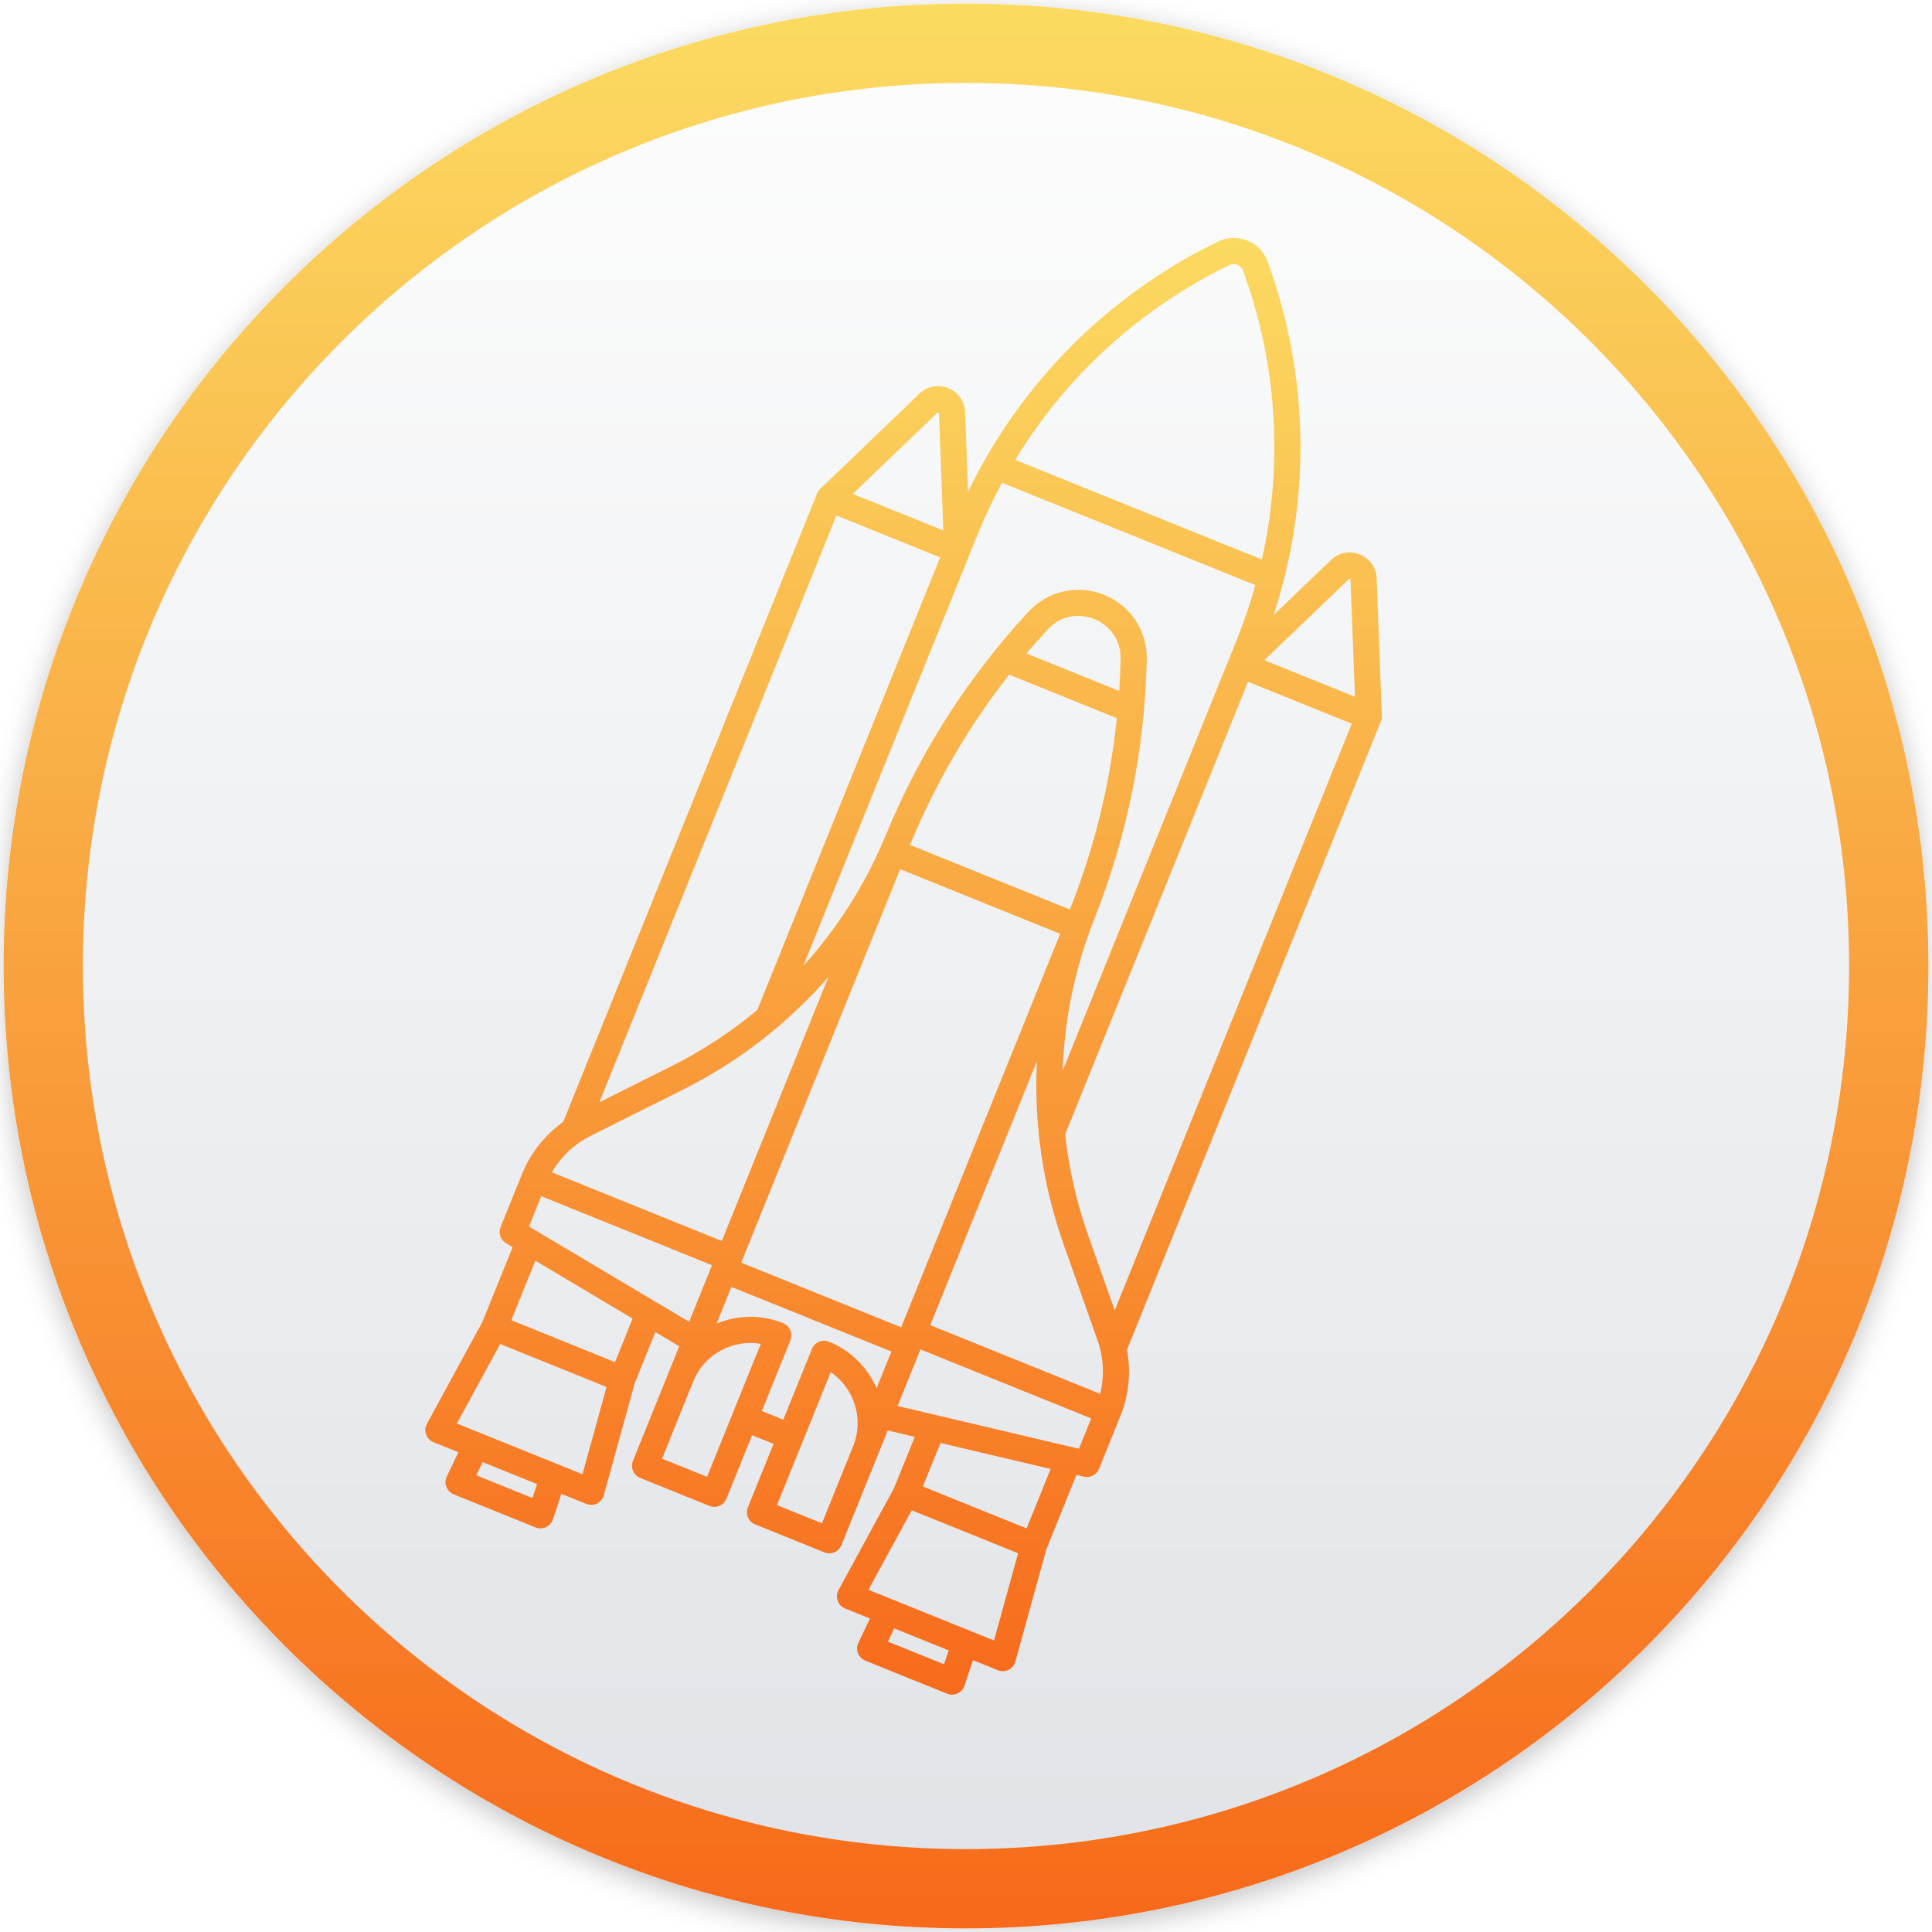
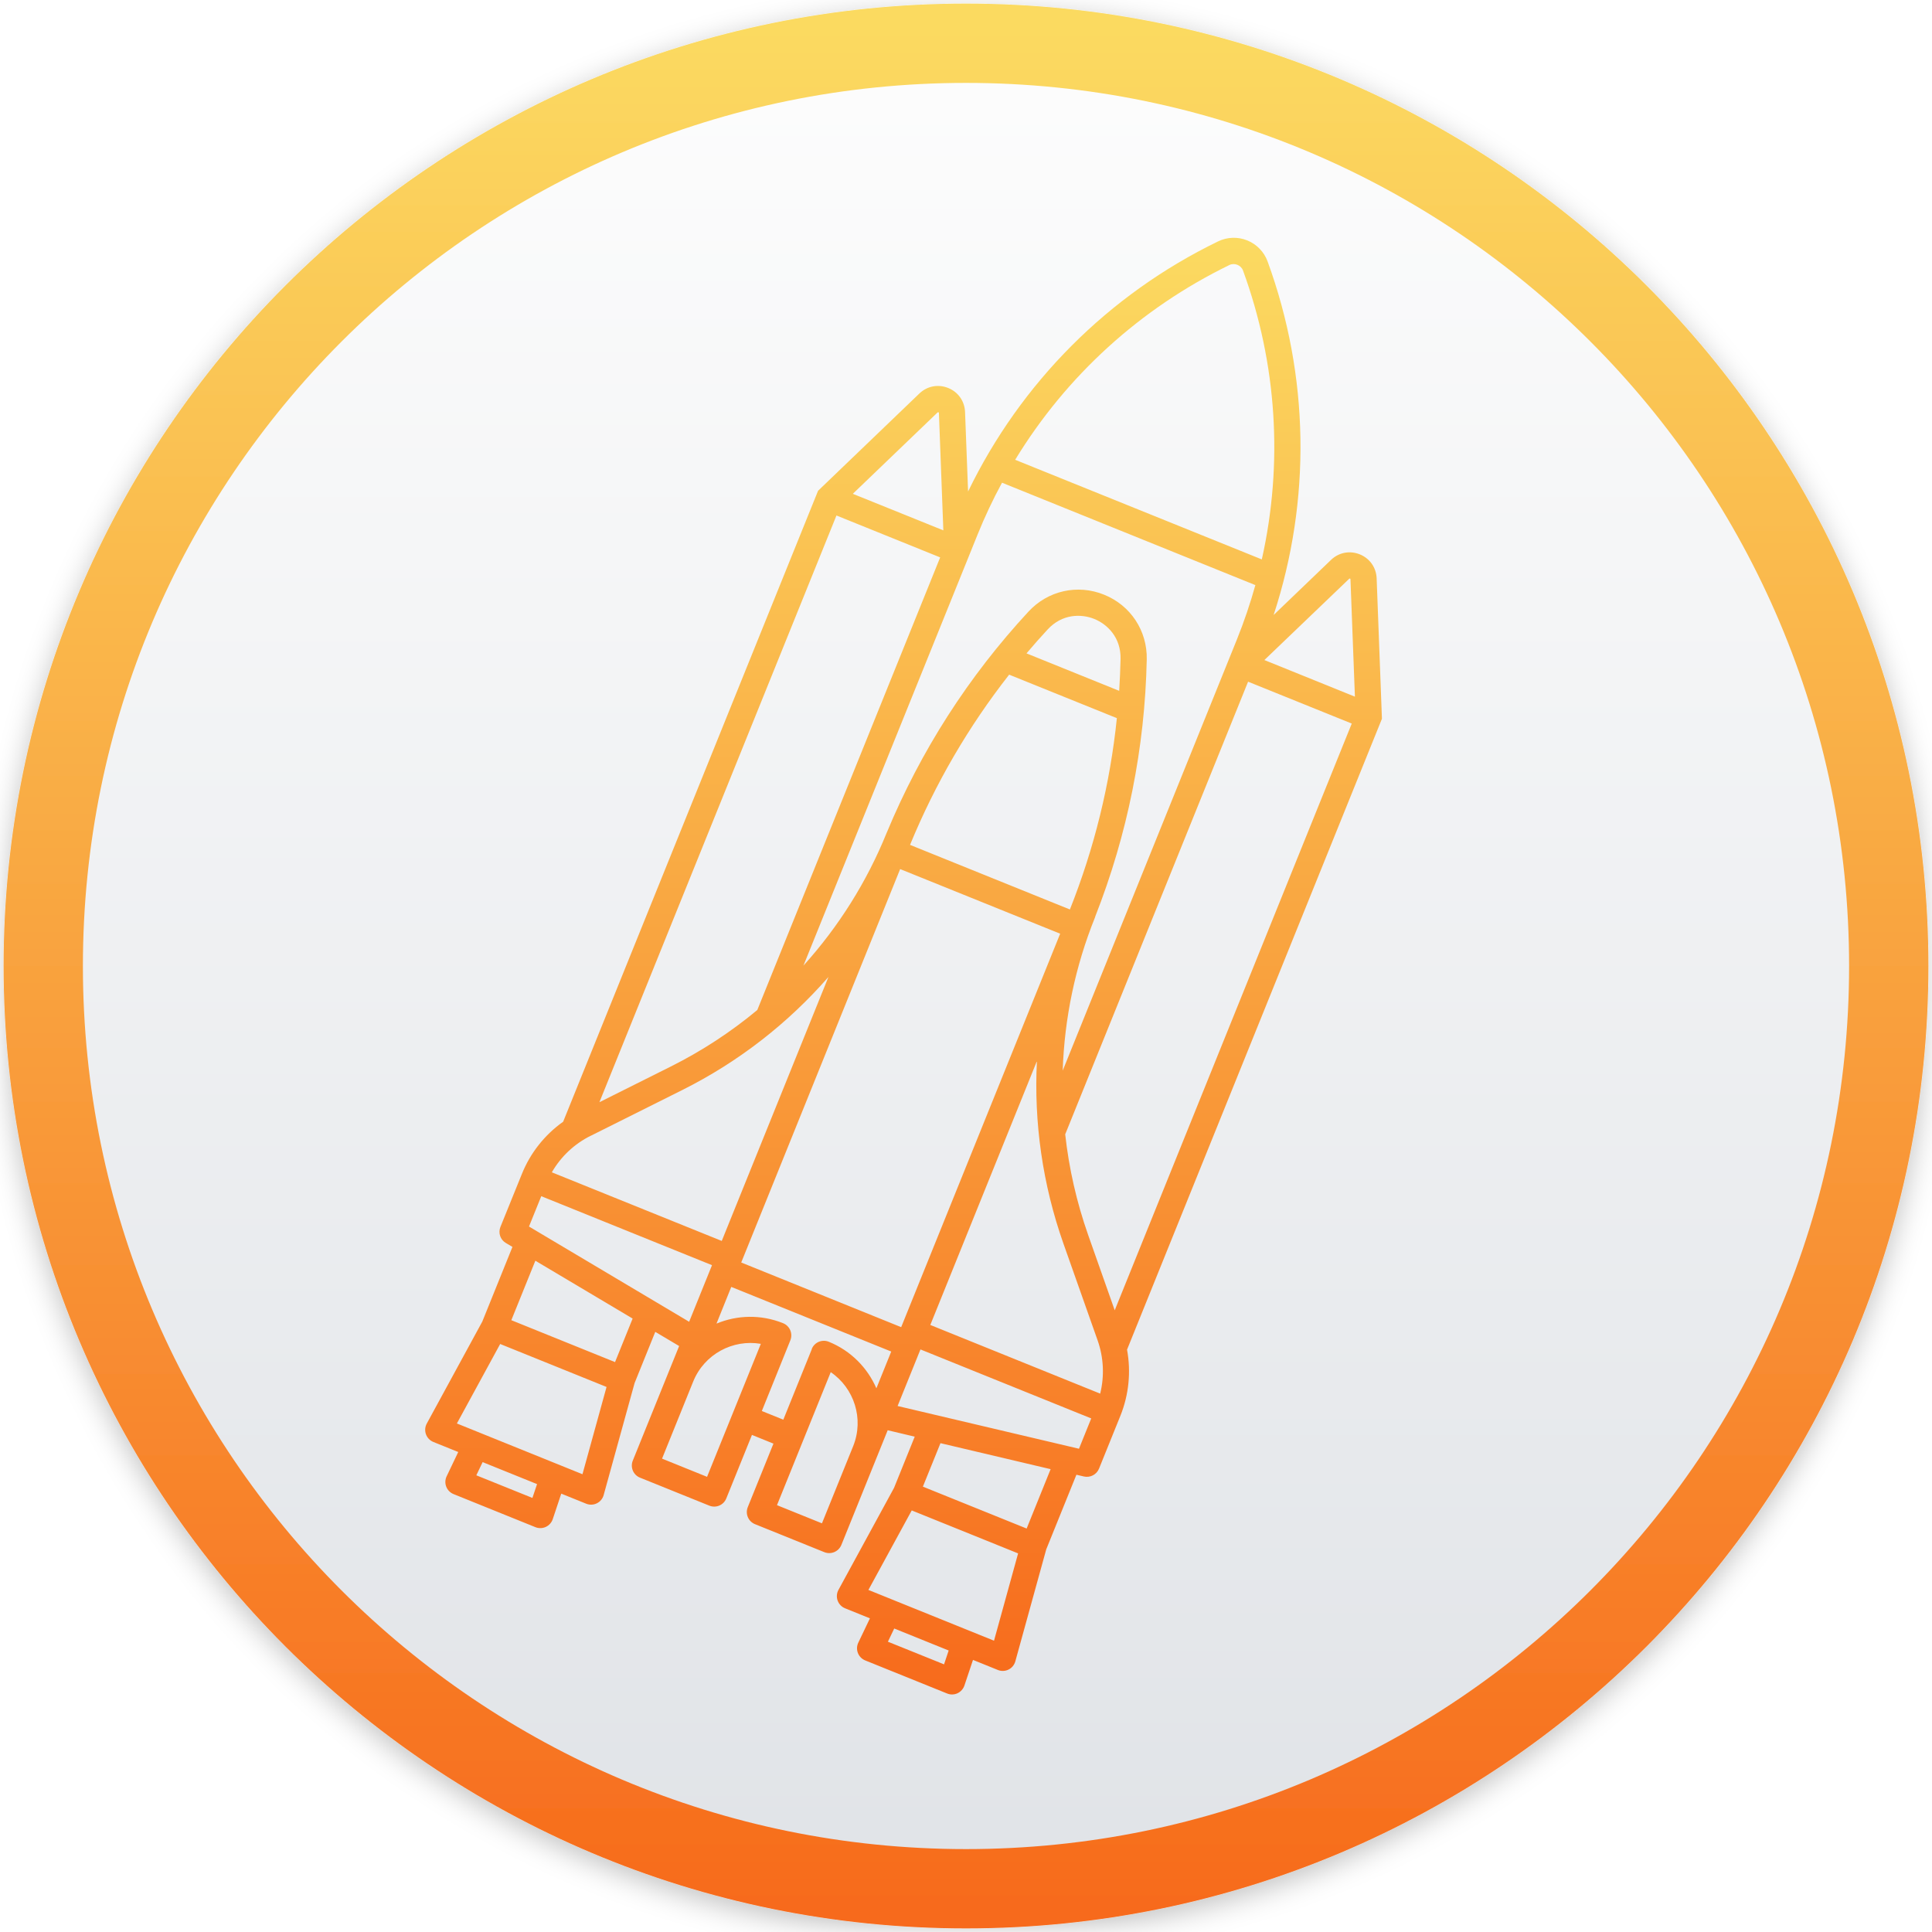
- <svg xmlns="http://www.w3.org/2000/svg" width="268px" height="268px" viewBox="0 0 268 268" version="1.1">
+ <svg xmlns="http://www.w3.org/2000/svg" viewBox="0 0 268 268">
  <defs>
-     <linearGradient x1="50%" y1="0%" x2="50%" y2="100%" id="linearGradient-1">
+     <linearGradient id="a" x1="50%" x2="50%" y1="0%" y2="100%">
      <stop stop-color="#FDFDFD" offset="0%" />
      <stop stop-color="#E0E3E7" offset="100%" />
    </linearGradient>
-     <linearGradient x1="50%" y1="0%" x2="50%" y2="100%" id="linearGradient-2">
+     <linearGradient id="b" x1="50%" x2="50%" y1="0%" y2="100%">
      <stop stop-color="#FBDA61" offset="0%" />
      <stop stop-color="#F76B1C" offset="100%" />
    </linearGradient>
-     <filter x="-50%" y="-50%" width="200%" height="200%" filterUnits="objectBoundingBox" id="filter-3">
-       <feOffset dx="0" dy="1" in="SourceAlpha" result="shadowOffsetOuter1" />
+     <filter id="c" width="200%" height="200%" x="-50%" y="-50%" filterUnits="objectBoundingBox">
+       <feOffset dy="1" in="SourceAlpha" result="shadowOffsetOuter1" />
      <feGaussianBlur stdDeviation="2" in="shadowOffsetOuter1" result="shadowBlurOuter1" />
-       <feColorMatrix values="0 0 0 0 0   0 0 0 0 0   0 0 0 0 0  0 0 0 0.245 0" in="shadowBlurOuter1" type="matrix" result="shadowMatrixOuter1" />
+       <feColorMatrix values="0 0 0 0 0 0 0 0 0 0 0 0 0 0 0 0 0 0 0.245 0" in="shadowBlurOuter1" result="shadowMatrixOuter1" />
      <feMerge>
        <feMergeNode in="shadowMatrixOuter1" />
        <feMergeNode in="SourceGraphic" />
      </feMerge>
    </filter>
  </defs>
-   <g id="Page-1" stroke="none" stroke-width="1" fill="none" fill-rule="evenodd">
-     <g id="iTunes-Icon" transform="translate(6, 6)">
-       <circle id="Icon-Background" stroke="url(#linearGradient-2)" stroke-width="11" fill="url(#linearGradient-1)" filter="url(#filter-3)" cx="128" cy="128" r="128" />
-       <path d="M150.335,181.229 L185.697,93.704 L184.964,74.239 C184.911,72.744 184.015,71.467 182.628,70.907 C181.238,70.345 179.71,70.642 178.633,71.679 L170.672,79.322 C175.899,63.378 175.635,46.151 169.837,30.283 C169.353,28.955 168.324,27.892 167.015,27.363 C165.705,26.834 164.226,26.886 162.959,27.502 C147.763,34.887 135.609,47.097 128.291,62.197 L127.874,51.168 C127.819,49.674 126.923,48.398 125.536,47.837 C124.149,47.277 122.618,47.573 121.542,48.607 L107.492,62.098 L72.13,149.622 C69.582,151.434 67.588,153.946 66.4,156.884 L63.438,164.216 C63.102,165.047 63.424,165.995 64.194,166.454 L65.112,167 L60.925,177.362 L53.221,191.506 C52.974,191.96 52.932,192.497 53.106,192.985 C53.28,193.473 53.655,193.862 54.134,194.056 L57.584,195.45 L55.975,198.824 C55.76,199.275 55.739,199.799 55.921,200.263 C56.101,200.729 56.467,201.1 56.932,201.288 L68.293,205.878 C68.758,206.066 69.279,206.053 69.733,205.843 C70.187,205.631 70.534,205.244 70.693,204.77 L71.877,201.225 L75.329,202.619 C75.811,202.814 76.348,202.794 76.813,202.563 C77.276,202.336 77.619,201.92 77.758,201.419 L82.045,185.883 L84.915,178.779 L88.225,180.744 L81.798,196.65 C81.423,197.579 81.872,198.637 82.801,199.012 L92.407,202.893 C93.337,203.269 94.391,202.821 94.768,201.89 L98.326,193.081 L101.305,194.285 L97.746,203.093 C97.37,204.022 97.817,205.079 98.749,205.456 L108.355,209.337 C109.284,209.712 110.341,209.266 110.718,208.334 L117.142,192.427 L120.892,193.315 L118.021,200.421 L110.313,214.572 C110.067,215.027 110.024,215.564 110.198,216.052 C110.375,216.541 110.748,216.929 111.226,217.123 L114.679,218.518 L113.068,221.891 C112.853,222.342 112.832,222.866 113.013,223.329 C113.194,223.793 113.559,224.167 114.024,224.355 L125.386,228.945 C125.85,229.133 126.372,229.12 126.825,228.91 C127.279,228.697 127.627,228.311 127.783,227.836 L128.97,224.291 L132.42,225.685 C132.901,225.88 133.439,225.86 133.903,225.629 C134.368,225.403 134.709,224.986 134.848,224.485 L139.134,208.952 L143.318,198.597 L144.357,198.842 C145.23,199.047 146.117,198.587 146.453,197.756 L149.415,190.424 C150.601,187.496 150.907,184.305 150.335,181.229 L150.335,181.229 L150.335,181.229 Z M118.512,189.036 L121.683,181.188 L145.371,190.758 L143.671,194.964 L118.512,189.036 L118.512,189.036 Z M124.417,71.32 L99.05,134.104 C95.395,137.143 91.38,139.776 87.065,141.937 L77.147,146.895 L110.03,65.507 L124.417,71.32 L124.417,71.32 Z M75.948,151.552 L88.689,145.181 C96.458,141.296 103.31,135.953 108.921,129.519 L94.124,166.141 L70.559,156.62 C71.816,154.447 73.682,152.681 75.948,151.552 L75.948,151.552 L75.948,151.552 Z M133.992,87.589 L148.928,93.623 C147.991,102.721 145.811,111.616 142.413,120.167 L120.237,111.208 C123.738,102.698 128.349,94.785 133.992,87.589 L133.992,87.589 L133.992,87.589 Z M136.388,84.644 C137.343,83.518 138.324,82.407 139.334,81.319 C141.349,79.144 143.994,79.145 145.799,79.874 C147.601,80.602 149.508,82.437 149.445,85.404 C149.414,86.888 149.348,88.368 149.254,89.843 L136.388,84.644 L136.388,84.644 Z M118.873,114.569 L141.062,123.534 L119.008,178.117 L96.82,169.152 L118.873,114.569 L118.873,114.569 Z M123.042,177.822 L137.837,141.205 C137.403,149.733 138.623,158.329 141.513,166.521 L146.257,179.956 C147.1,182.344 147.215,184.91 146.614,187.343 L123.043,177.82 L123.042,177.822 L123.042,177.822 Z M167.122,88.574 L181.511,94.388 L148.627,175.778 L144.934,165.318 C143.329,160.768 142.271,156.09 141.755,151.366 L167.124,88.575 L167.122,88.574 L167.122,88.574 Z M181.149,74.298 C181.176,74.271 181.199,74.247 181.267,74.275 C181.333,74.301 181.333,74.334 181.336,74.374 L181.953,90.654 L169.396,85.581 L181.149,74.298 L181.149,74.298 Z M164.544,30.768 C165.25,30.426 166.159,30.793 166.429,31.53 C171.156,44.466 172.02,58.357 169.041,71.615 L134.822,57.789 C141.887,46.182 152.155,36.79 164.544,30.768 L164.544,30.768 L164.544,30.768 Z M129.594,68.194 C130.597,65.711 131.736,63.299 132.998,60.967 L168.132,75.162 L168.172,75.064 C167.453,77.653 166.588,80.214 165.57,82.732 L141.416,142.517 C141.654,135.264 143.157,128.044 145.923,121.198 L145.914,121.194 C150.405,109.773 152.819,97.764 153.075,85.481 C153.156,81.517 150.833,77.996 147.158,76.511 C143.482,75.026 139.365,75.945 136.672,78.854 C128.324,87.867 121.717,98.18 117.013,109.517 L117.004,109.514 C114.239,116.357 110.306,122.59 105.443,127.972 L129.594,68.194 L129.594,68.194 L129.594,68.194 Z M124.056,51.231 C124.083,51.204 124.109,51.181 124.175,51.208 C124.243,51.235 124.245,51.269 124.246,51.308 L124.86,67.587 L112.304,62.514 L124.056,51.231 L124.056,51.231 Z M67.859,201.796 L60.074,198.651 L60.949,196.818 L68.502,199.869 L67.859,201.796 L67.859,201.796 Z M57.377,191.462 L63.383,180.435 L78.138,186.396 L74.798,198.501 L57.377,191.462 L57.377,191.462 Z M79.316,182.947 L64.93,177.134 L68.263,168.884 L81.756,176.908 L79.316,182.947 L79.316,182.947 Z M67.382,164.138 L69.081,159.933 L92.767,169.502 L89.595,177.353 L67.382,164.138 L67.382,164.138 Z M92.08,198.86 L85.837,196.337 L90.161,185.635 C91.693,181.843 95.658,179.745 99.533,180.413 L92.08,198.86 L92.08,198.86 Z M106.625,181.116 L102.659,190.933 L99.681,189.73 L103.647,179.913 C104.023,178.983 103.574,177.925 102.644,177.55 C99.56,176.304 96.258,176.417 93.405,177.606 L95.461,172.516 L117.652,181.481 L115.595,186.572 C114.368,183.736 112.072,181.359 108.988,180.113 C108.059,179.737 107.002,180.184 106.625,181.116 L106.625,181.116 L106.625,181.116 Z M101.784,202.781 L109.237,184.336 C112.48,186.545 113.872,190.79 112.359,194.574 L108.025,205.302 L101.784,202.781 L101.784,202.781 Z M124.952,224.863 L117.167,221.718 L118.044,219.885 L125.596,222.937 L124.952,224.863 L124.952,224.863 Z M114.467,214.528 L120.473,203.501 L135.228,209.462 L131.886,221.566 L114.467,214.528 L114.467,214.528 Z M136.409,206.013 L122.02,200.2 L124.459,194.163 L139.741,197.766 L136.409,206.013 L136.409,206.013 Z" id="Shape-Copy" fill="url(#linearGradient-2)" />
-     </g>
+   <g fill="none" fill-rule="evenodd" transform="translate(6 6)">
+     <circle cx="128" cy="128" r="128" fill="url(#a)" stroke="url(#b)" stroke-width="11" filter="url(#c)" />
+     <path fill="url(#b)" d="M150.335 181.23l35.362-87.526-.733-19.465c-.053-1.5-.95-2.78-2.336-3.34-1.39-.56-2.918-.27-3.995.77l-7.96 7.64c5.226-15.95 4.962-33.17-.836-49.04-.484-1.33-1.513-2.39-2.822-2.92-1.31-.53-2.79-.48-4.056.14-15.2 7.38-27.35 19.59-34.67 34.69l-.42-11.03c-.06-1.5-.95-2.77-2.34-3.33s-2.92-.27-4 .77l-14.05 13.49-35.36 87.52c-2.55 1.81-4.55 4.32-5.73 7.26l-2.97 7.33c-.34.83-.02 1.78.75 2.232l.916.547L60.9 177.33l-7.7 14.145c-.246.452-.29.99-.114 1.48.175.485.55.874 1.03 1.07l3.45 1.392-1.61 3.372c-.215.45-.236.977-.054 1.44.18.467.55.838 1.012 1.026l11.36 4.59c.463.185.984.172 1.44-.038.452-.21.8-.6.96-1.07l1.182-3.545 3.454 1.396c.48.196 1.02.176 1.484-.055.46-.224.804-.64.943-1.14l4.29-15.537 2.87-7.106 3.31 1.966-6.43 15.9c-.374.93.075 1.99 1.004 2.36l9.608 3.88c.93.38 1.986-.07 2.36-1l3.56-8.81 2.98 1.208-3.56 8.81c-.375.93.07 1.987 1.004 2.364l9.608 3.88c.93.376 1.99-.07 2.37-1l6.426-15.91 3.75.89-2.87 7.105-7.71 14.153c-.245.454-.29.99-.114 1.48.178.49.55.876 1.03 1.07l3.45 1.395-1.612 3.37c-.216.45-.237.976-.056 1.44.18.463.548.837 1.01 1.025l11.365 4.59c.463.19.99.177 1.44-.033.452-.214.8-.6.96-1.075l1.19-3.55 3.45 1.394c.48.195 1.02.175 1.48-.056.463-.225.804-.642.943-1.143l4.287-15.53 4.186-10.353 1.04.243c.874.2 1.76-.26 2.097-1.09l2.963-7.33c1.18-2.927 1.49-6.12.92-9.194zm-31.823 7.806l3.17-7.848 23.69 9.57-1.7 4.206-25.16-5.928zm5.905-117.716L99.05 134.104c-3.655 3.04-7.67 5.672-11.985 7.833l-9.918 4.958 32.883-81.388 14.387 5.813zm-48.47 80.232l12.742-6.37c7.76-3.886 14.62-9.23 20.23-15.663l-14.8 36.62-23.57-9.52c1.25-2.18 3.12-3.94 5.39-5.07zm58.045-63.963l14.936 6.03c-.937 9.1-3.117 17.99-6.515 26.54l-22.176-8.96c3.5-8.51 8.112-16.42 13.755-23.62zm2.396-2.95c.955-1.13 1.936-2.24 2.946-3.33 2.015-2.18 4.66-2.18 6.465-1.45 1.8.73 3.7 2.56 3.64 5.53-.03 1.48-.1 2.96-.19 4.44l-12.87-5.2zm-17.515 29.92l22.19 8.96-22.055 54.58-22.188-8.97 22.053-54.59zm4.17 63.25l14.794-36.62c-.434 8.52.786 17.12 3.676 25.31l4.744 13.43c.843 2.39.958 4.952.357 7.39l-23.57-9.527h-.002zm44.08-89.25l14.388 5.81-32.88 81.39-3.69-10.46c-1.6-4.55-2.66-9.23-3.18-13.95l25.37-62.79zm14.027-14.27c.02-.03.05-.05.112-.03.066.02.066.06.07.1l.616 16.28-12.557-5.08 11.76-11.27zm-16.61-43.53c.705-.34 1.614.02 1.884.76 4.726 12.93 5.59 26.82 2.61 40.08L134.82 57.78c7.07-11.61 17.34-21 29.73-27.022zm-34.95 37.43c1.004-2.49 2.143-4.9 3.405-7.23l35.135 14.2.04-.1c-.72 2.59-1.583 5.15-2.6 7.67l-24.155 59.78c.238-7.26 1.74-14.48 4.507-21.32l-.01-.01c4.492-11.42 6.906-23.43 7.162-35.715.08-3.97-2.242-7.49-5.917-8.97-3.676-1.49-7.793-.57-10.486 2.34-8.34 9.01-14.95 19.32-19.66 30.66v-.008c-2.76 6.84-6.7 13.074-11.56 18.46l24.15-59.78zm-5.537-16.97c.027-.03.053-.05.12-.03.067.025.07.06.07.1l.614 16.28L112.3 62.5l11.753-11.282zM67.86 201.79l-7.786-3.14.875-1.83 7.55 3.05-.65 1.93zm-10.483-10.33l6.006-11.027 14.755 5.96-3.34 12.106-17.42-7.04zm21.94-8.515l-14.387-5.813 3.333-8.25 13.493 8.024-2.44 6.04zm-11.935-18.81l1.7-4.204 23.685 9.57-3.172 7.85-22.213-13.21zM92.08 198.86l-6.243-2.523 4.324-10.702c1.54-3.792 5.5-5.89 9.38-5.222l-7.46 18.447zm14.545-17.744l-3.966 9.817-2.98-1.203 3.96-9.817c.37-.93-.08-1.988-1.01-2.363-3.09-1.246-6.39-1.133-9.24.056l2.05-5.09 22.19 8.965-2.06 5.1c-1.228-2.83-3.524-5.21-6.608-6.46-.93-.37-1.986.07-2.363 1.01zm-4.84 21.665l7.452-18.44c3.243 2.21 4.635 6.46 3.122 10.24l-4.34 10.73-6.24-2.52zm23.167 22.09l-7.785-3.14.877-1.83 7.552 3.05-.644 1.93zm-10.485-10.33l6.006-11.02 14.755 5.96-3.342 12.11-17.42-7.04zm21.942-8.51l-14.39-5.81 2.44-6.03 15.28 3.605-3.33 8.247z" />
  </g>
</svg>
